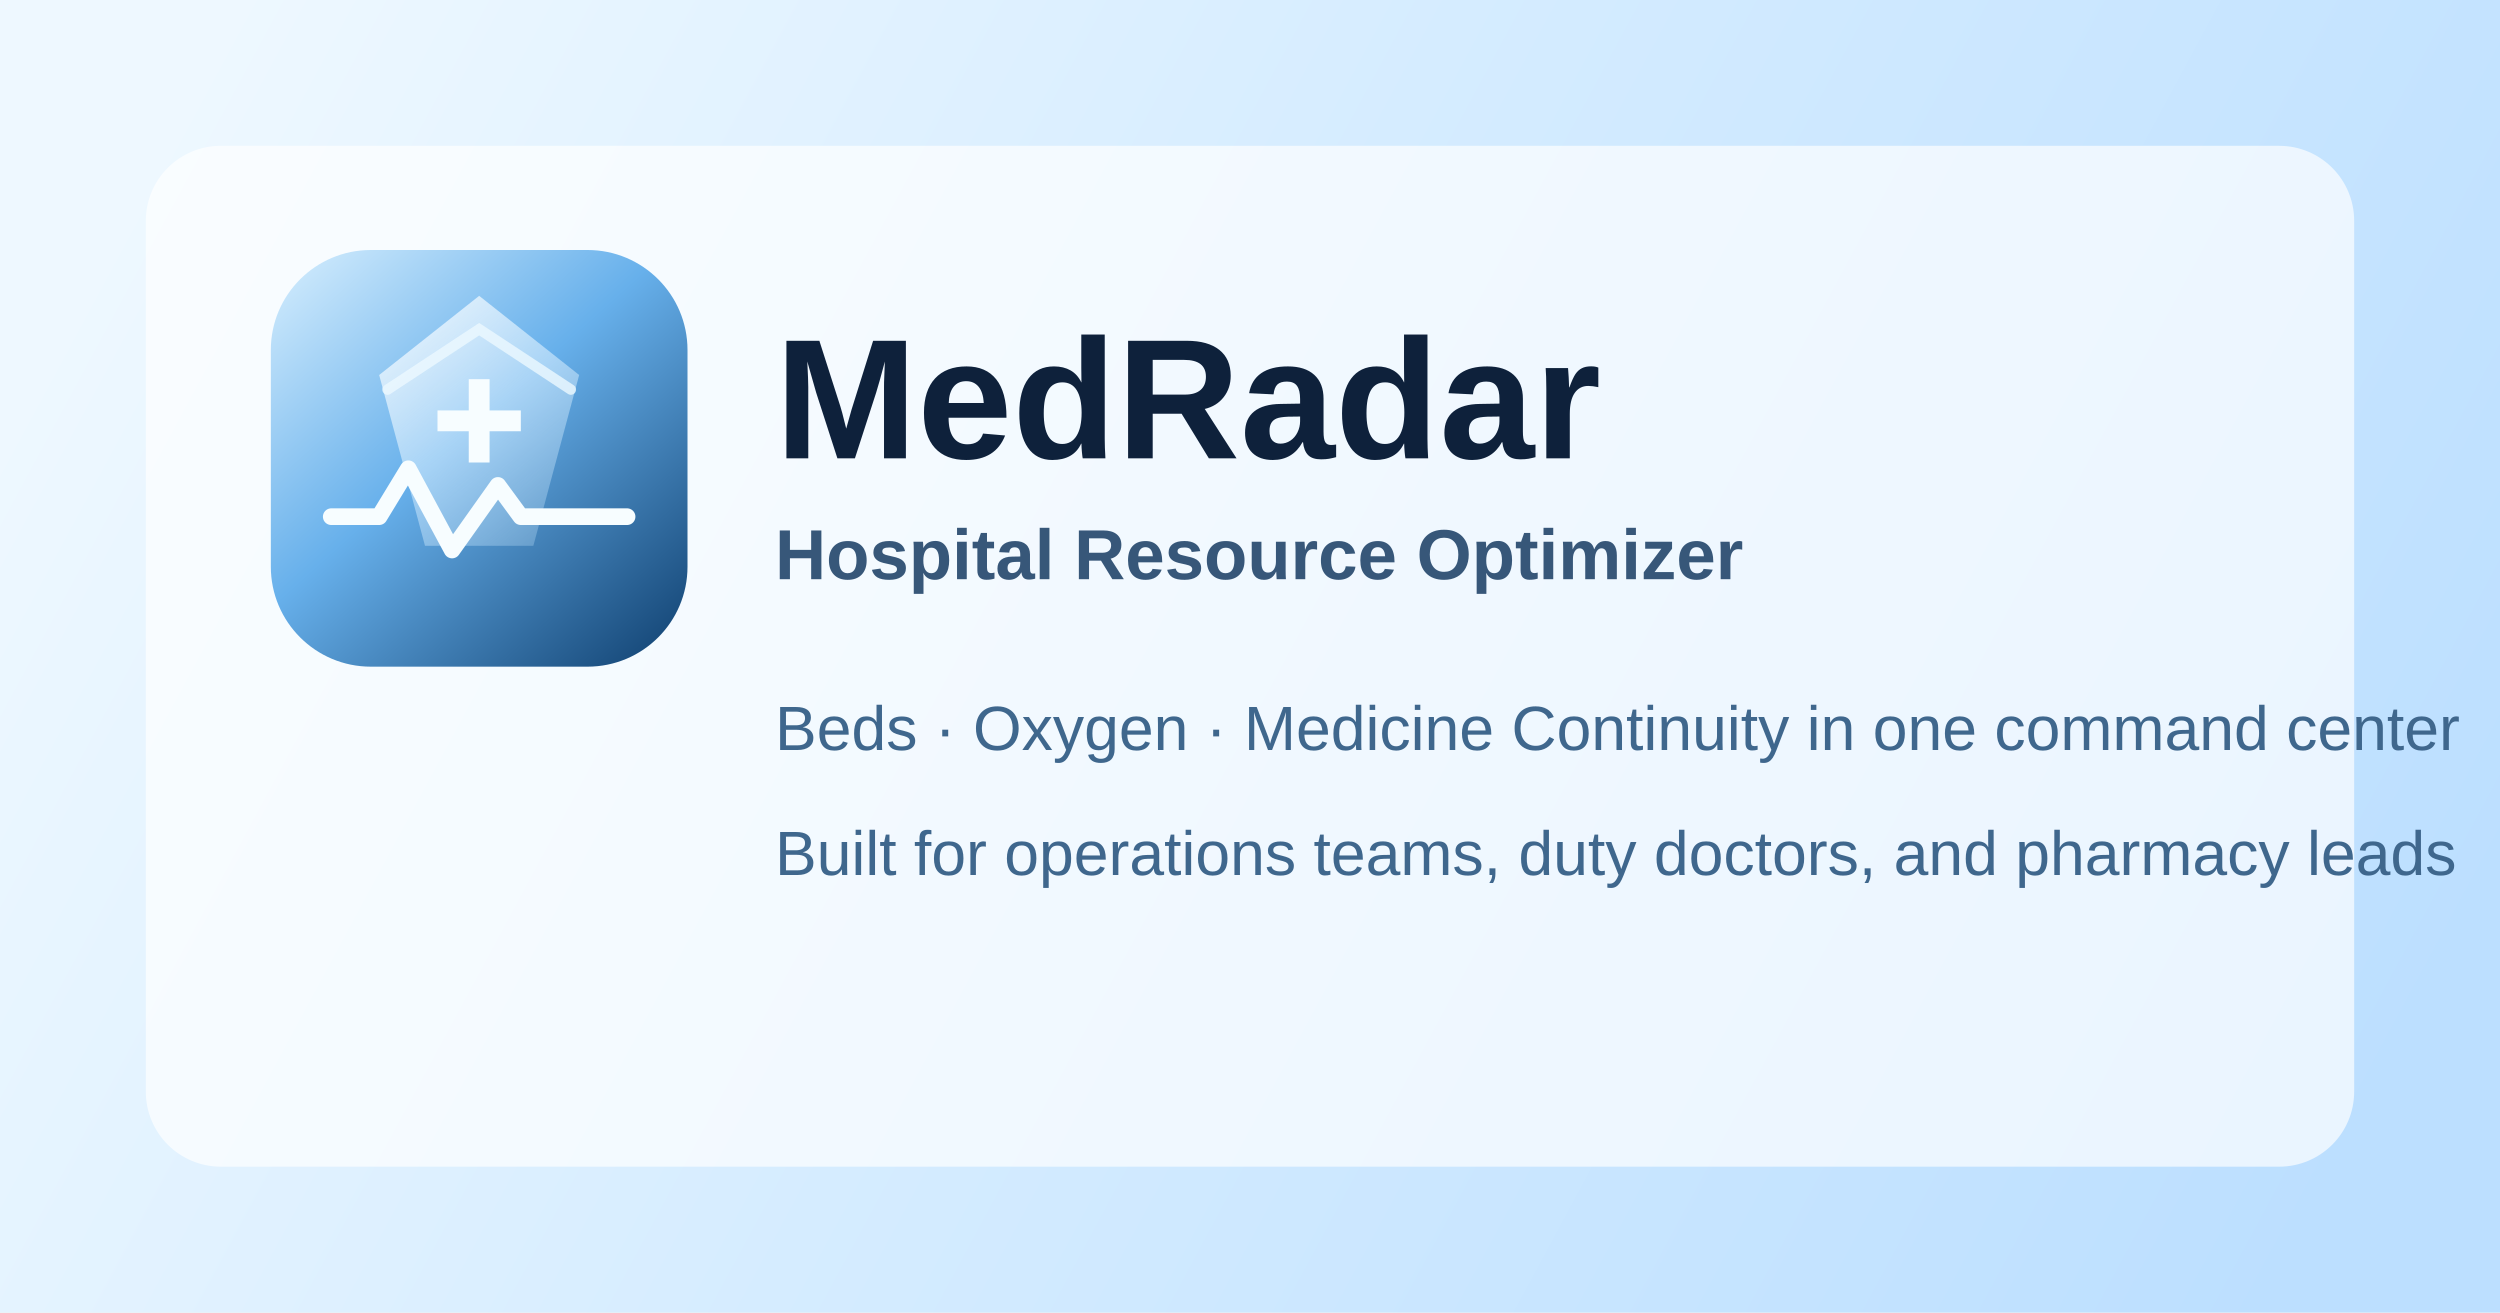
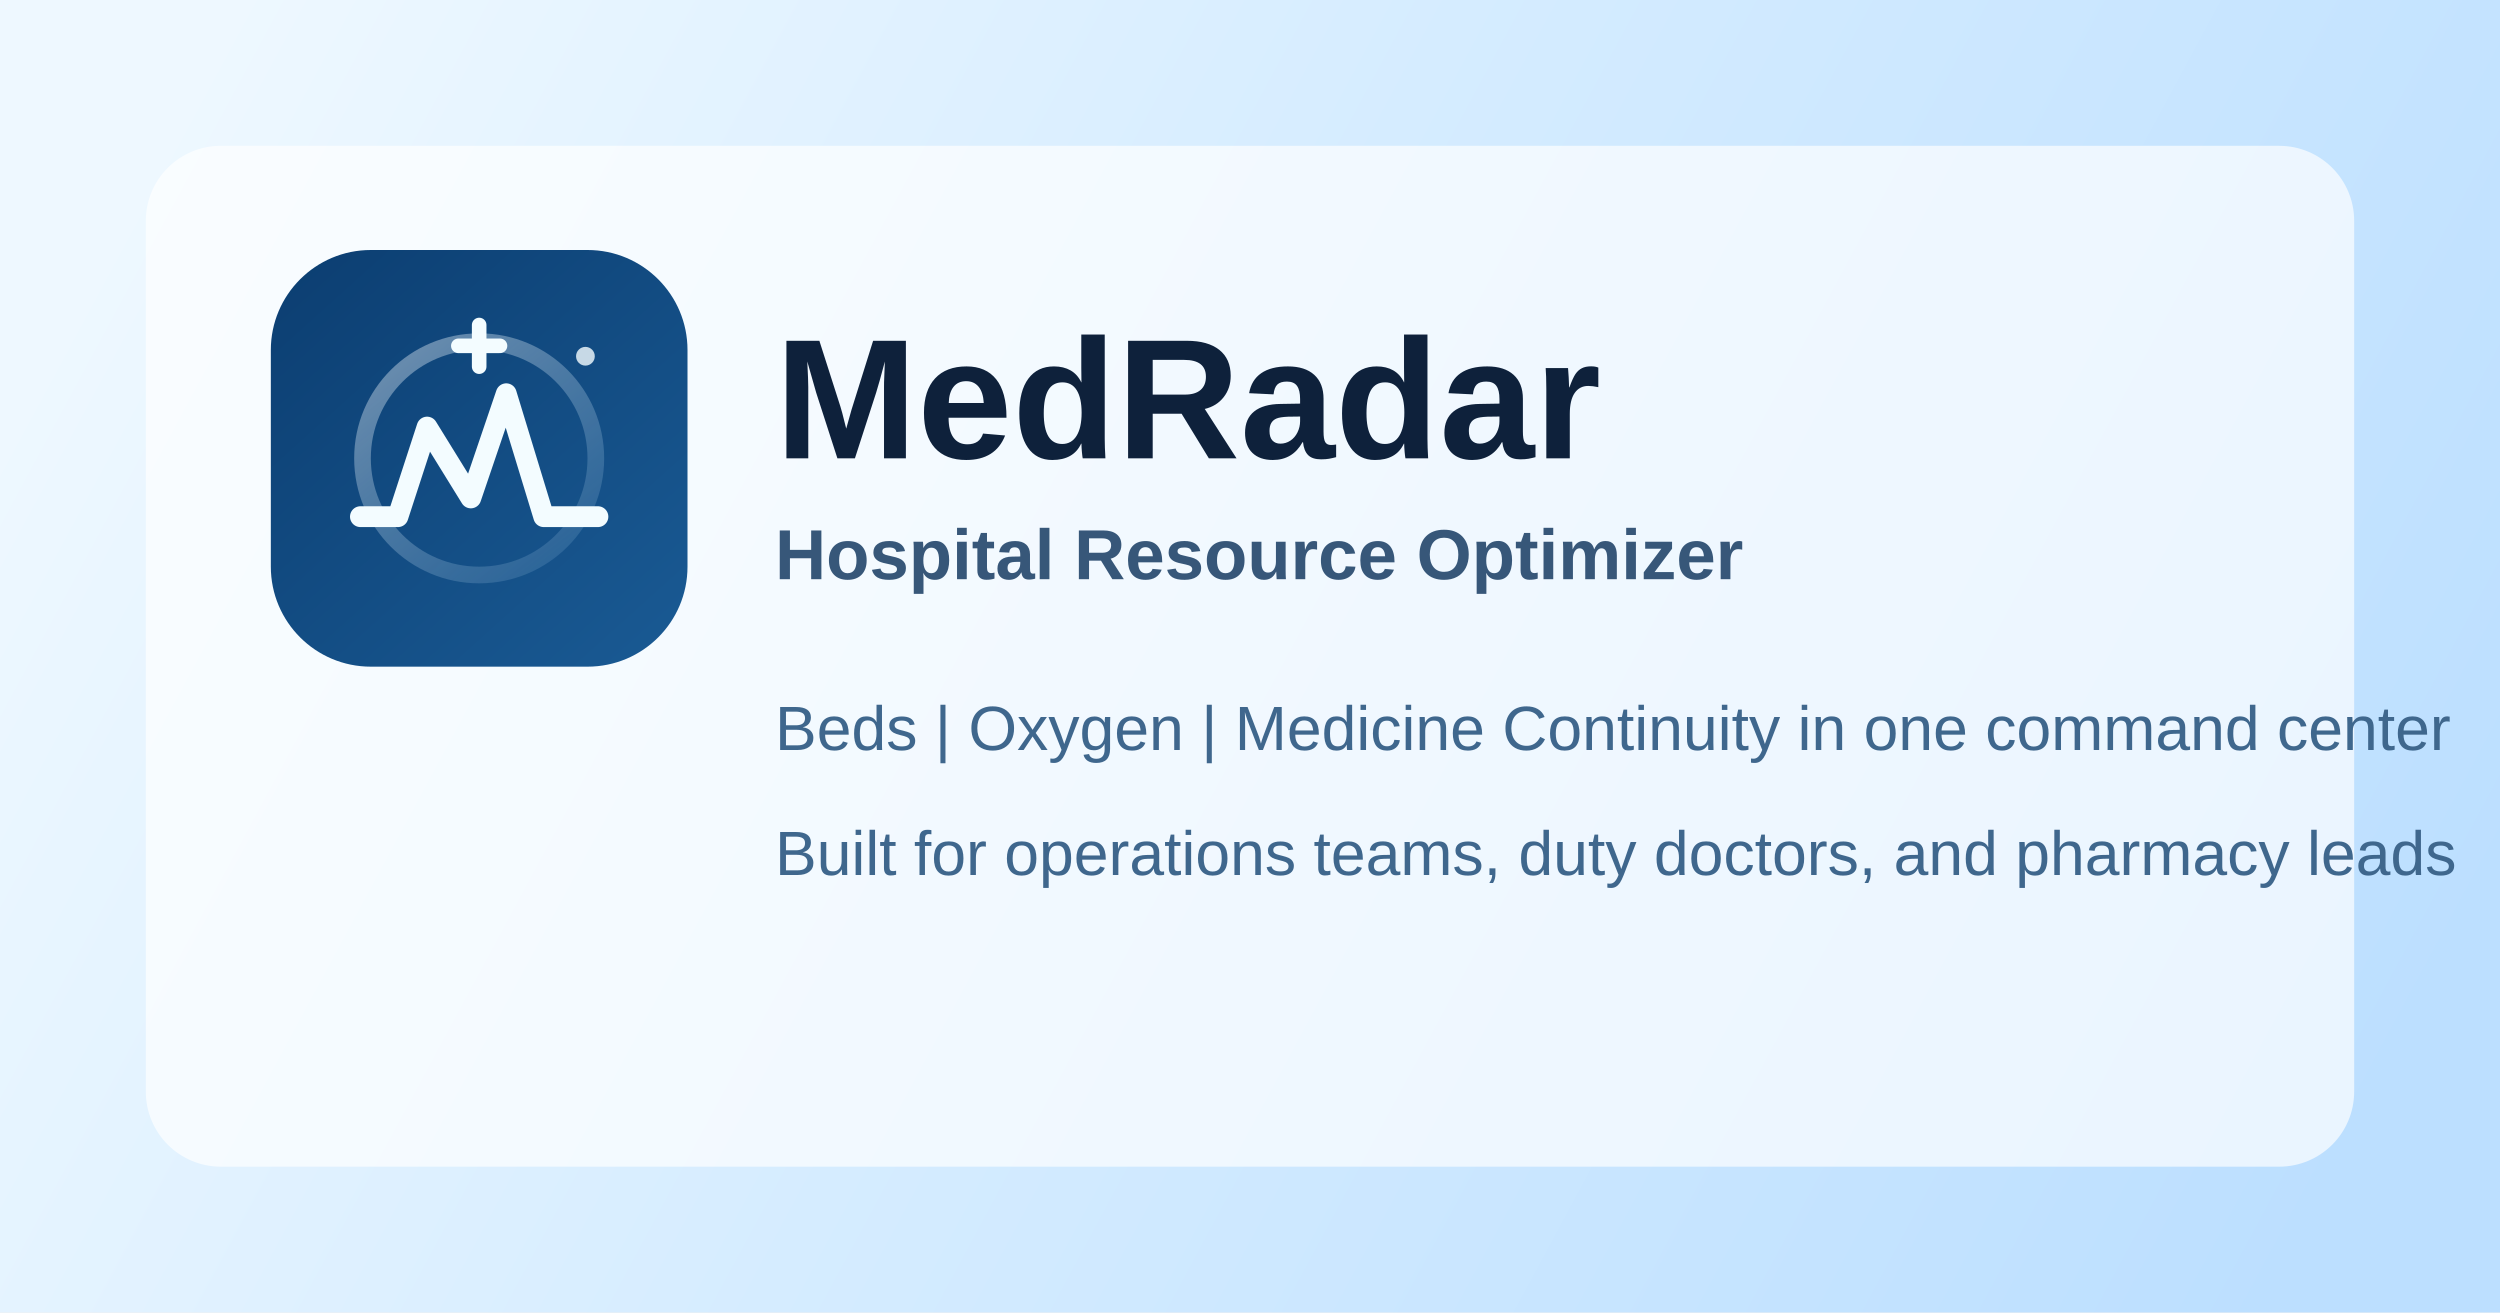
<svg xmlns="http://www.w3.org/2000/svg" width="1200" height="630" viewBox="0 0 1200 630" fill="none">
  <defs>
    <linearGradient id="bg" x1="90" y1="40" x2="1110" y2="590" gradientUnits="userSpaceOnUse">
      <stop offset="0%" stop-color="#EEF8FF" />
      <stop offset="45%" stop-color="#D5ECFF" />
      <stop offset="100%" stop-color="#BCDFFF" />
    </linearGradient>
    <linearGradient id="tile" x1="132" y1="110" x2="330" y2="330" gradientUnits="userSpaceOnUse">
-       <stop offset="0%" stop-color="#DDF2FF" />
-       <stop offset="45%" stop-color="#67B0EB" />
-       <stop offset="100%" stop-color="#0A3968" />
+       <stop offset="0%" stop-color="#0B3D70" />
+       <stop offset="100%" stop-color="#1A5B95" />
    </linearGradient>
-     <linearGradient id="crystal" x1="170" y1="140" x2="274" y2="274" gradientUnits="userSpaceOnUse">
-       <stop offset="0%" stop-color="#FFFFFF" stop-opacity="0.9" />
-       <stop offset="100%" stop-color="#BFE4FF" stop-opacity="0.2" />
+     <linearGradient id="ring" x1="175" y1="145" x2="285" y2="285" gradientUnits="userSpaceOnUse">
+       <stop offset="0%" stop-color="#FFFFFF" stop-opacity="0.45" />
+       <stop offset="100%" stop-color="#C6E8FF" stop-opacity="0.08" />
    </linearGradient>
  </defs>
  <rect width="1200" height="630" fill="url(#bg)" />
  <rect x="70" y="70" width="1060" height="490" rx="36" fill="white" fill-opacity="0.68" />
  <rect x="130" y="120" width="200" height="200" rx="48" fill="url(#tile)" />
-   <path d="M230 142L278 180L256 262H204L182 180L230 142Z" fill="url(#crystal)" />
-   <path d="M186 187L230 158L274 187" stroke="#ECF8FF" stroke-width="5" stroke-linecap="round" stroke-opacity="0.8" />
-   <path d="M210 197H225V182H235V197H250V207H235V222H225V207H210V197Z" fill="#F7FDFF" />
-   <path d="M159 248H182L196 225L217 264L239 233L250 248H301" stroke="#F7FDFF" stroke-width="8" stroke-linecap="round" stroke-linejoin="round" />
+   <circle cx="230" cy="220" r="56" stroke="url(#ring)" stroke-width="8" />
+   <path d="M173 248H191L205 205L226 239L243 189L261 248H287" stroke="#F3FCFF" stroke-width="10" stroke-linecap="round" stroke-linejoin="round" />
+   <path d="M230 156V176M220 166H240" stroke="#F3FCFF" stroke-width="7" stroke-linecap="round" />
+   <circle cx="281" cy="171" r="4.5" fill="#F3FCFF" fill-opacity="0.8" />
  <text x="372" y="220" fill="#0E213B" font-size="82" font-family="Segoe UI, Arial, sans-serif" font-weight="800">
    MedRadar
  </text>
  <text x="372" y="278" fill="#375779" font-size="34" font-family="Segoe UI, Arial, sans-serif" font-weight="600">
    Hospital Resource Optimizer
  </text>
  <text x="372" y="360" fill="#3F678D" font-size="30" font-family="Segoe UI, Arial, sans-serif">
-     Beds · Oxygen · Medicine Continuity in one command center
+     Beds | Oxygen | Medicine Continuity in one command center
  </text>
  <text x="372" y="420" fill="#3F678D" font-size="30" font-family="Segoe UI, Arial, sans-serif">
    Built for operations teams, duty doctors, and pharmacy leads
  </text>
</svg>
